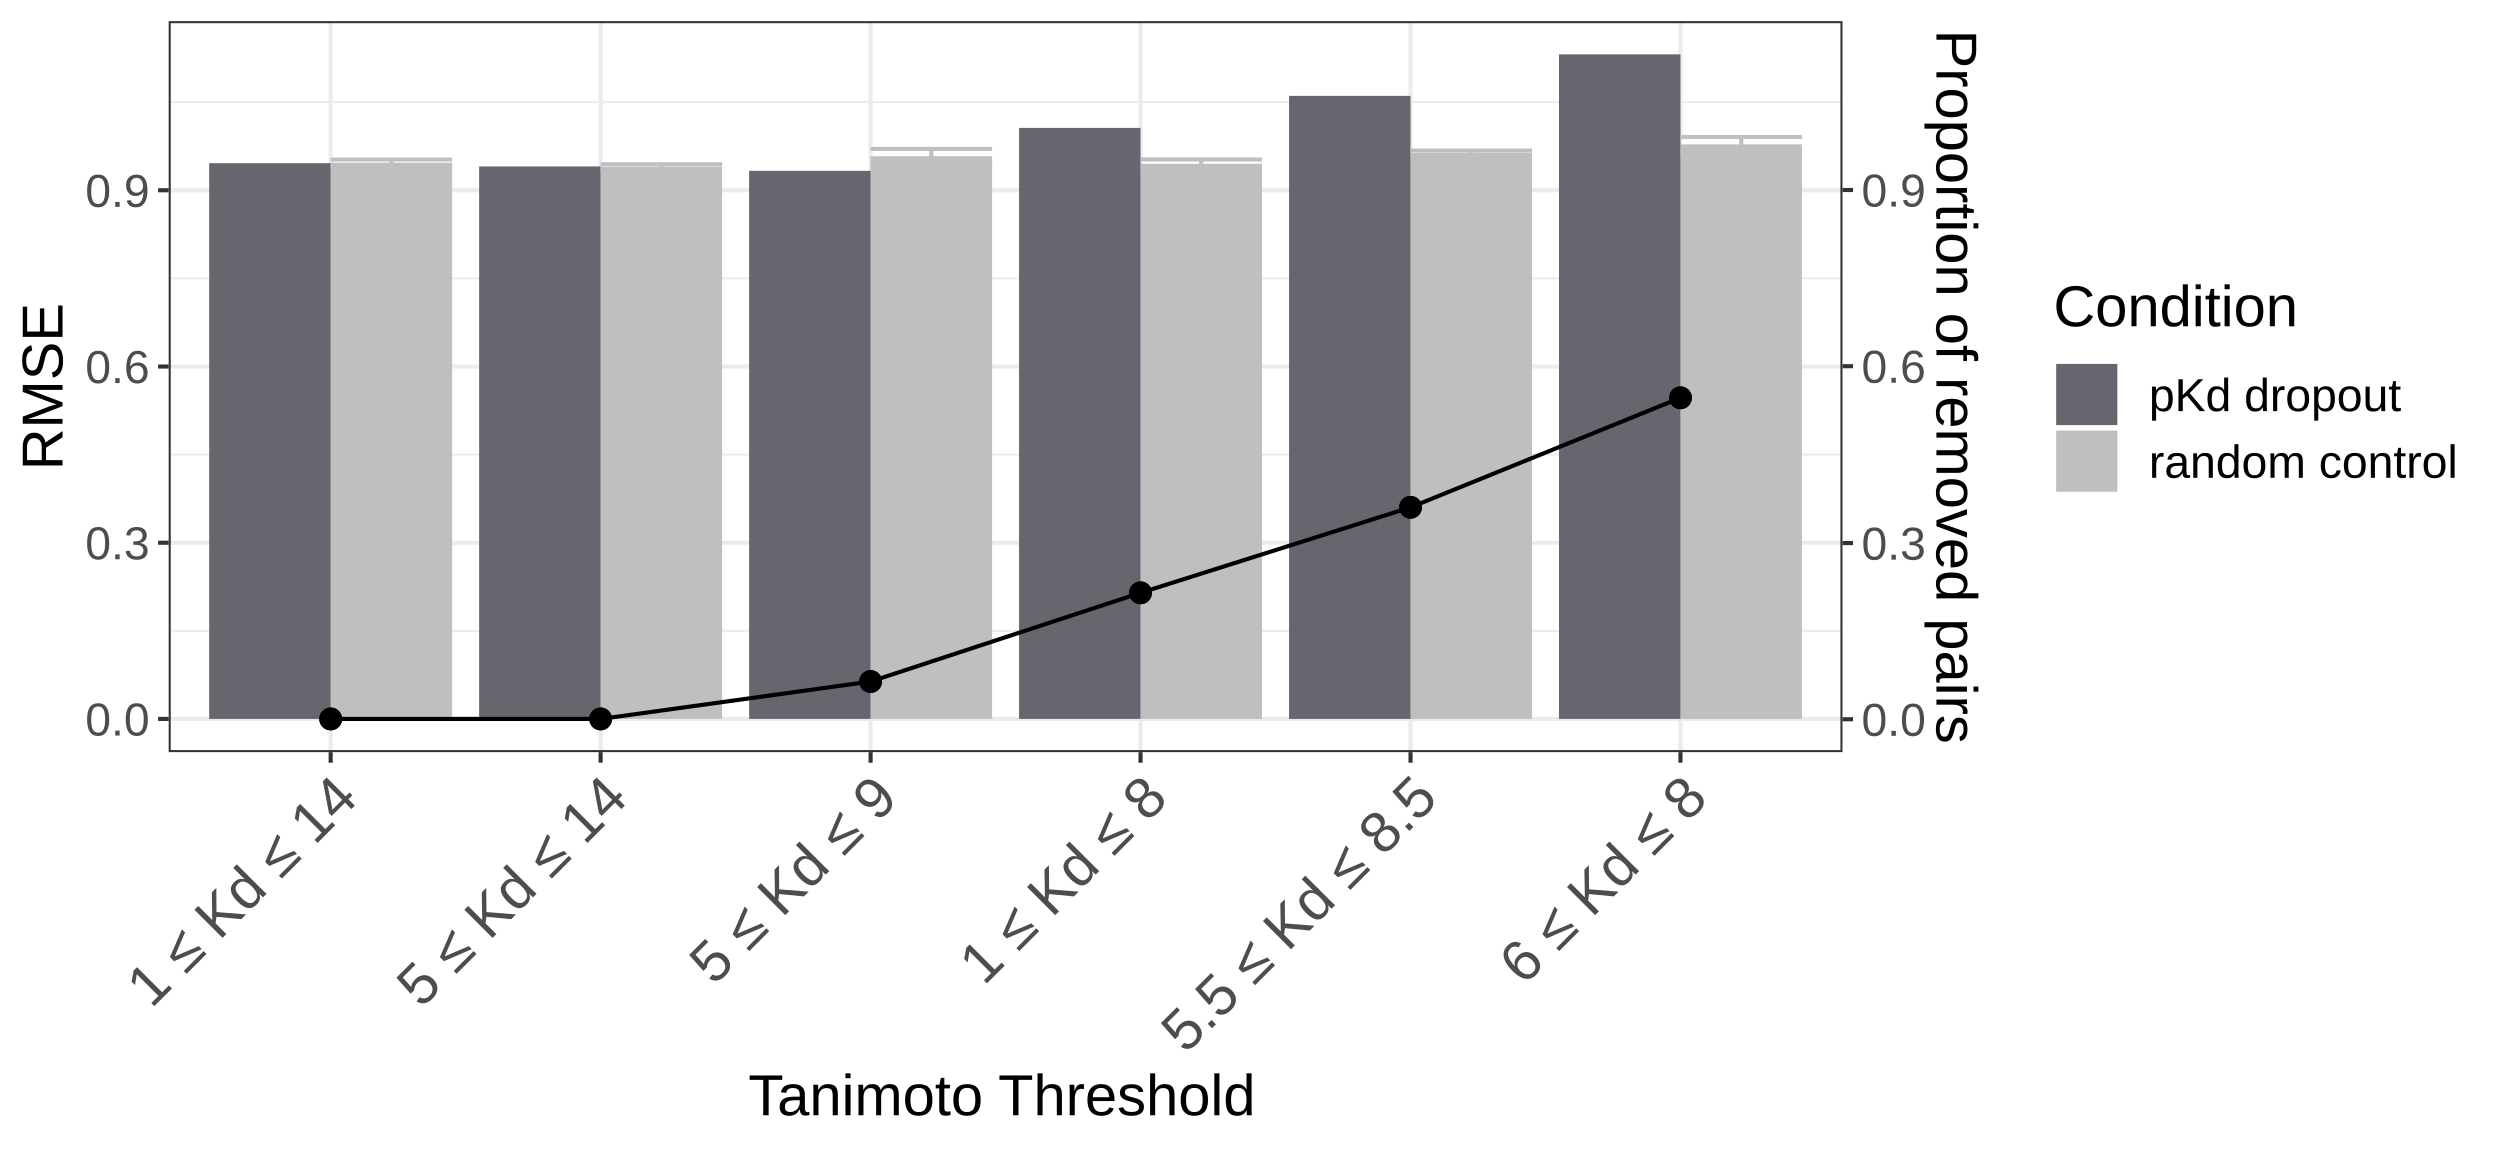
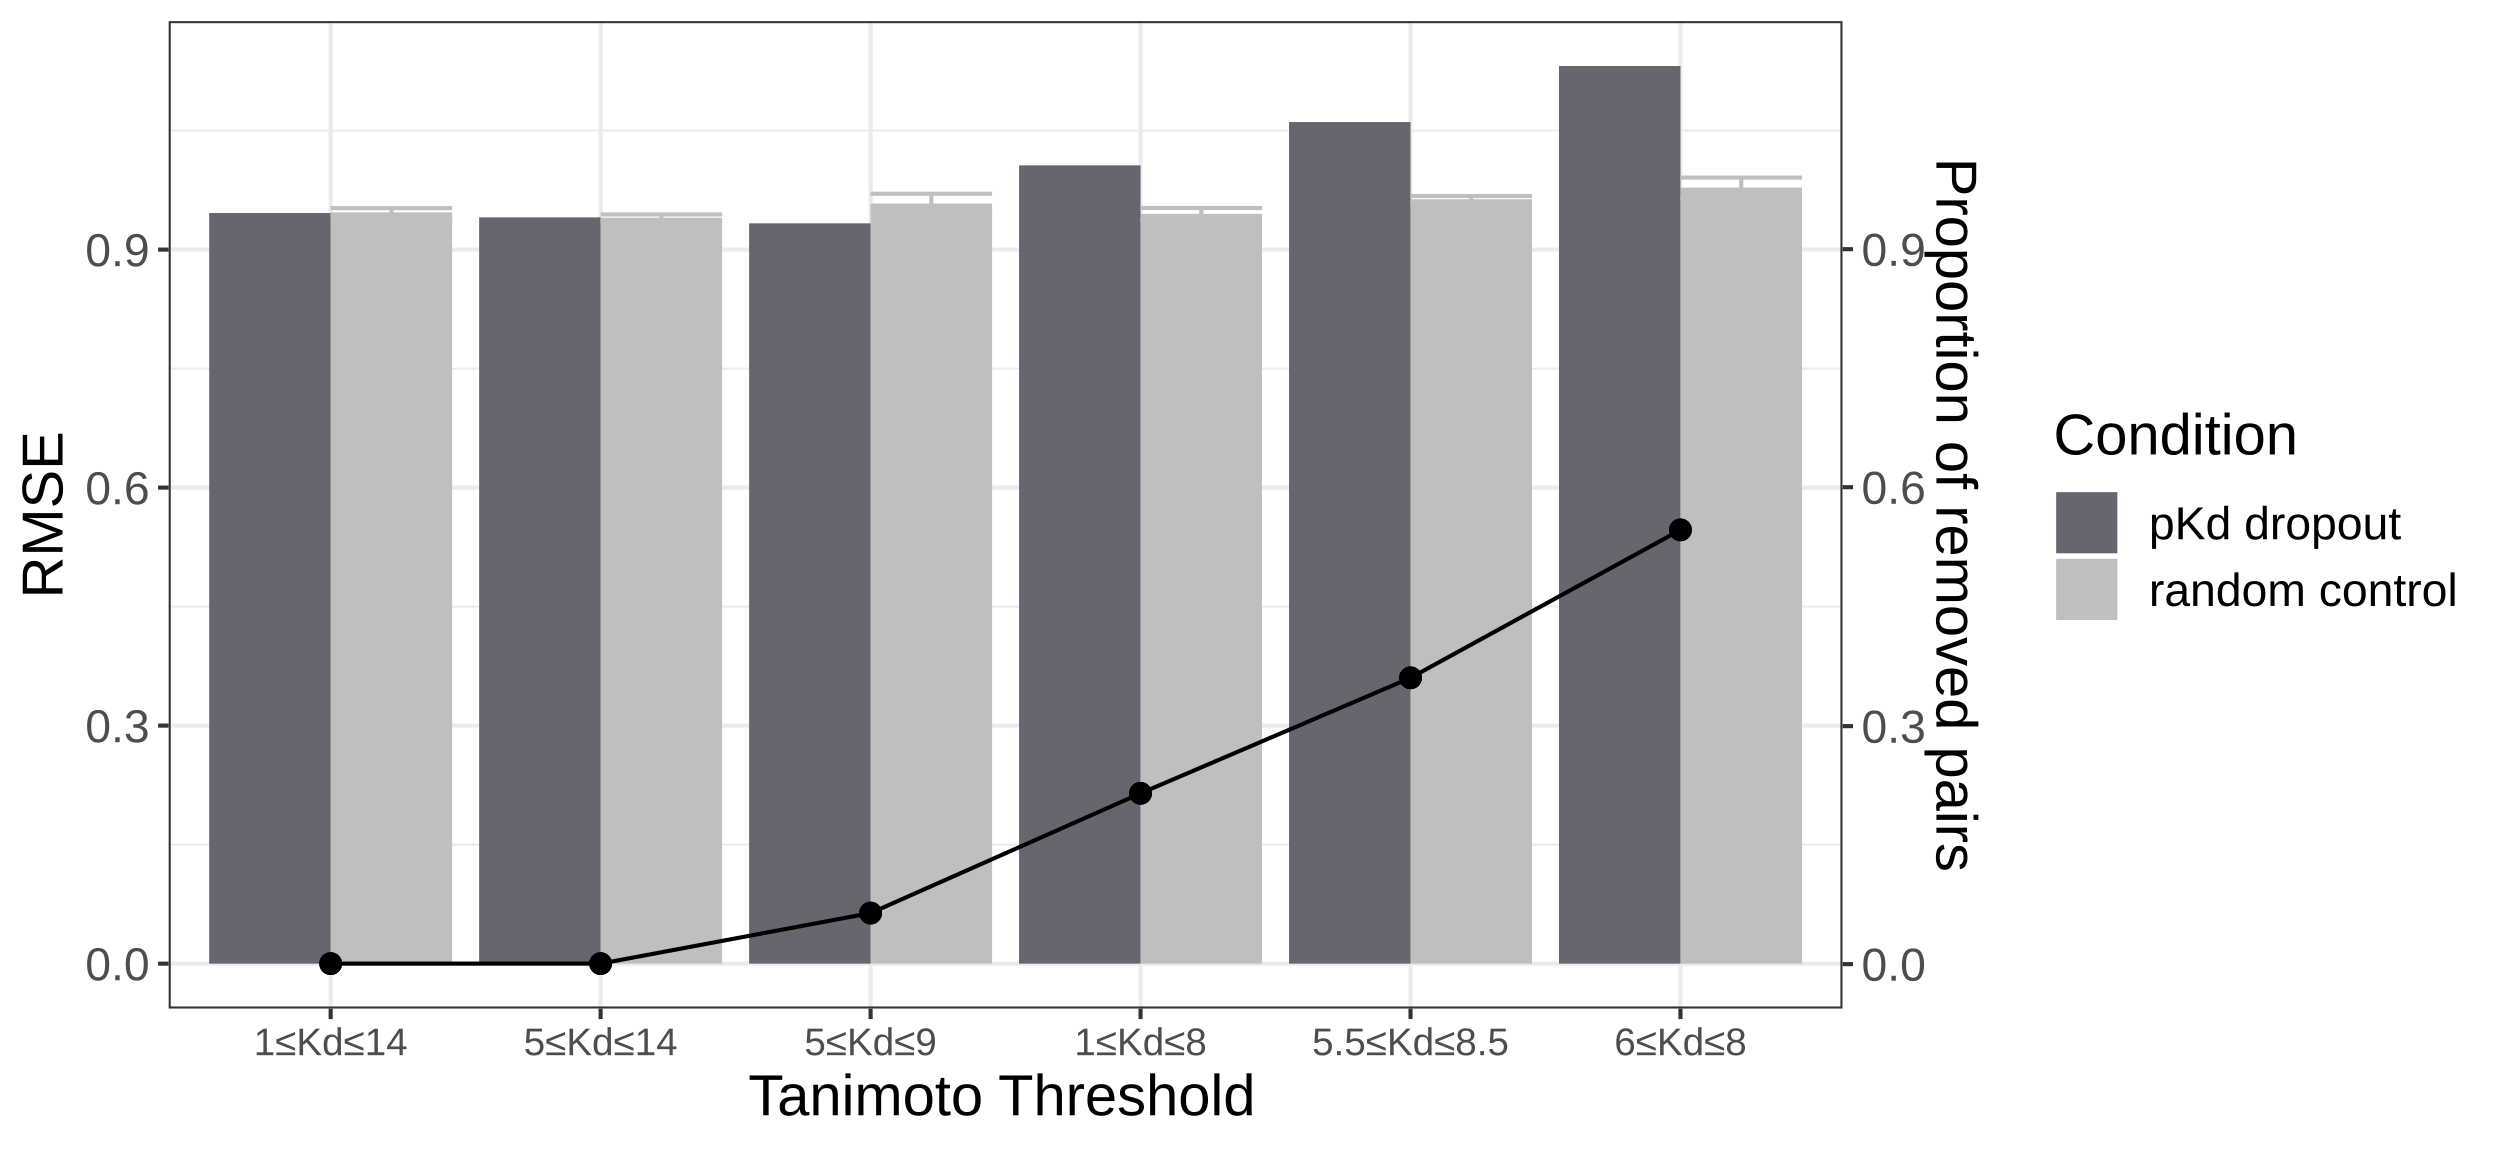
<svg xmlns="http://www.w3.org/2000/svg" viewBox="0 0 648.00 297.72">
  <defs>
    <style type="text/css">
    line, polyline, polygon, path, rect, circle {
      fill: none;
      stroke: #000000;
      stroke-linecap: round;
      stroke-linejoin: round;
      stroke-miterlimit: 10.00;
    }
  </style>
  </defs>
  <rect width="100%" height="100%" style="stroke: none; fill: #FFFFFF;" />
  <rect x="0.00" y="0.00" width="648.00" height="297.72" style="stroke-width: 1.07; stroke: #FFFFFF; fill: #FFFFFF;" />
  <defs>
-     <clipPath id="cpNDMuNzJ8NDc3LjU3fDE5NC45Nnw1LjQ4">
-       <rect x="43.72" y="5.48" width="433.85" height="189.48" />
+     <clipPath id="cpNDMuNzJ8NDc3LjU3fDI2MS40MXw1LjQ4">
+       <rect x="43.72" y="5.48" width="433.85" height="255.93" />
    </clipPath>
  </defs>
-   <rect x="43.72" y="5.48" width="433.85" height="189.48" style="stroke-width: 1.07; stroke: none; fill: #FFFFFF;" clip-path="url(#cpNDMuNzJ8NDc3LjU3fDE5NC45Nnw1LjQ4)" />
-   <polyline points="43.72,163.51 477.57,163.51 " style="stroke-width: 0.53; stroke: #EBEBEB; stroke-linecap: butt;" clip-path="url(#cpNDMuNzJ8NDc3LjU3fDE5NC45Nnw1LjQ4)" />
-   <polyline points="43.72,117.84 477.57,117.84 " style="stroke-width: 0.53; stroke: #EBEBEB; stroke-linecap: butt;" clip-path="url(#cpNDMuNzJ8NDc3LjU3fDE5NC45Nnw1LjQ4)" />
-   <polyline points="43.72,72.16 477.57,72.16 " style="stroke-width: 0.53; stroke: #EBEBEB; stroke-linecap: butt;" clip-path="url(#cpNDMuNzJ8NDc3LjU3fDE5NC45Nnw1LjQ4)" />
-   <polyline points="43.72,26.48 477.57,26.48 " style="stroke-width: 0.53; stroke: #EBEBEB; stroke-linecap: butt;" clip-path="url(#cpNDMuNzJ8NDc3LjU3fDE5NC45Nnw1LjQ4)" />
-   <polyline points="43.72,186.35 477.57,186.35 " style="stroke-width: 1.07; stroke: #EBEBEB; stroke-linecap: butt;" clip-path="url(#cpNDMuNzJ8NDc3LjU3fDE5NC45Nnw1LjQ4)" />
-   <polyline points="43.72,140.67 477.57,140.67 " style="stroke-width: 1.07; stroke: #EBEBEB; stroke-linecap: butt;" clip-path="url(#cpNDMuNzJ8NDc3LjU3fDE5NC45Nnw1LjQ4)" />
-   <polyline points="43.72,95.00 477.57,95.00 " style="stroke-width: 1.07; stroke: #EBEBEB; stroke-linecap: butt;" clip-path="url(#cpNDMuNzJ8NDc3LjU3fDE5NC45Nnw1LjQ4)" />
-   <polyline points="43.72,49.32 477.57,49.32 " style="stroke-width: 1.07; stroke: #EBEBEB; stroke-linecap: butt;" clip-path="url(#cpNDMuNzJ8NDc3LjU3fDE5NC45Nnw1LjQ4)" />
-   <polyline points="85.71,194.96 85.71,5.48 " style="stroke-width: 1.07; stroke: #EBEBEB; stroke-linecap: butt;" clip-path="url(#cpNDMuNzJ8NDc3LjU3fDE5NC45Nnw1LjQ4)" />
-   <polyline points="155.68,194.96 155.68,5.48 " style="stroke-width: 1.07; stroke: #EBEBEB; stroke-linecap: butt;" clip-path="url(#cpNDMuNzJ8NDc3LjU3fDE5NC45Nnw1LjQ4)" />
-   <polyline points="225.66,194.96 225.66,5.48 " style="stroke-width: 1.07; stroke: #EBEBEB; stroke-linecap: butt;" clip-path="url(#cpNDMuNzJ8NDc3LjU3fDE5NC45Nnw1LjQ4)" />
-   <polyline points="295.63,194.96 295.63,5.48 " style="stroke-width: 1.07; stroke: #EBEBEB; stroke-linecap: butt;" clip-path="url(#cpNDMuNzJ8NDc3LjU3fDE5NC45Nnw1LjQ4)" />
-   <polyline points="365.61,194.96 365.61,5.48 " style="stroke-width: 1.07; stroke: #EBEBEB; stroke-linecap: butt;" clip-path="url(#cpNDMuNzJ8NDc3LjU3fDE5NC45Nnw1LjQ4)" />
-   <polyline points="435.58,194.96 435.58,5.48 " style="stroke-width: 1.07; stroke: #EBEBEB; stroke-linecap: butt;" clip-path="url(#cpNDMuNzJ8NDc3LjU3fDE5NC45Nnw1LjQ4)" />
-   <rect x="85.71" y="42.17" width="31.49" height="144.18" style="stroke-width: 1.07; stroke: none; stroke-linecap: square; stroke-linejoin: miter; fill: #BFBFBF;" clip-path="url(#cpNDMuNzJ8NDc3LjU3fDE5NC45Nnw1LjQ4)" />
-   <rect x="54.22" y="42.30" width="31.49" height="144.05" style="stroke-width: 1.07; stroke: none; stroke-linecap: square; stroke-linejoin: miter; fill: #66666E;" clip-path="url(#cpNDMuNzJ8NDc3LjU3fDE5NC45Nnw1LjQ4)" />
-   <rect x="155.68" y="43.21" width="31.49" height="143.14" style="stroke-width: 1.07; stroke: none; stroke-linecap: square; stroke-linejoin: miter; fill: #BFBFBF;" clip-path="url(#cpNDMuNzJ8NDc3LjU3fDE5NC45Nnw1LjQ4)" />
-   <rect x="124.19" y="43.14" width="31.49" height="143.21" style="stroke-width: 1.07; stroke: none; stroke-linecap: square; stroke-linejoin: miter; fill: #66666E;" clip-path="url(#cpNDMuNzJ8NDc3LjU3fDE5NC45Nnw1LjQ4)" />
-   <rect x="225.66" y="40.48" width="31.49" height="145.87" style="stroke-width: 1.07; stroke: none; stroke-linecap: square; stroke-linejoin: miter; fill: #BFBFBF;" clip-path="url(#cpNDMuNzJ8NDc3LjU3fDE5NC45Nnw1LjQ4)" />
-   <rect x="194.17" y="44.28" width="31.49" height="142.07" style="stroke-width: 1.07; stroke: none; stroke-linecap: square; stroke-linejoin: miter; fill: #66666E;" clip-path="url(#cpNDMuNzJ8NDc3LjU3fDE5NC45Nnw1LjQ4)" />
-   <rect x="295.63" y="42.46" width="31.49" height="143.89" style="stroke-width: 1.07; stroke: none; stroke-linecap: square; stroke-linejoin: miter; fill: #BFBFBF;" clip-path="url(#cpNDMuNzJ8NDc3LjU3fDE5NC45Nnw1LjQ4)" />
-   <rect x="264.14" y="33.15" width="31.49" height="153.20" style="stroke-width: 1.07; stroke: none; stroke-linecap: square; stroke-linejoin: miter; fill: #66666E;" clip-path="url(#cpNDMuNzJ8NDc3LjU3fDE5NC45Nnw1LjQ4)" />
-   <rect x="365.61" y="39.65" width="31.49" height="146.70" style="stroke-width: 1.07; stroke: none; stroke-linecap: square; stroke-linejoin: miter; fill: #BFBFBF;" clip-path="url(#cpNDMuNzJ8NDc3LjU3fDE5NC45Nnw1LjQ4)" />
-   <rect x="334.12" y="24.85" width="31.49" height="161.50" style="stroke-width: 1.07; stroke: none; stroke-linecap: square; stroke-linejoin: miter; fill: #66666E;" clip-path="url(#cpNDMuNzJ8NDc3LjU3fDE5NC45Nnw1LjQ4)" />
-   <rect x="435.58" y="37.42" width="31.49" height="148.94" style="stroke-width: 1.07; stroke: none; stroke-linecap: square; stroke-linejoin: miter; fill: #BFBFBF;" clip-path="url(#cpNDMuNzJ8NDc3LjU3fDE5NC45Nnw1LjQ4)" />
-   <rect x="404.09" y="14.09" width="31.49" height="172.26" style="stroke-width: 1.07; stroke: none; stroke-linecap: square; stroke-linejoin: miter; fill: #66666E;" clip-path="url(#cpNDMuNzJ8NDc3LjU3fDE5NC45Nnw1LjQ4)" />
-   <polyline points="85.71,41.36 117.20,41.36 " style="stroke-width: 1.07; stroke: #BFBFBF; stroke-linecap: butt;" clip-path="url(#cpNDMuNzJ8NDc3LjU3fDE5NC45Nnw1LjQ4)" />
-   <polyline points="101.45,41.36 101.45,42.97 " style="stroke-width: 1.07; stroke: #BFBFBF; stroke-linecap: butt;" clip-path="url(#cpNDMuNzJ8NDc3LjU3fDE5NC45Nnw1LjQ4)" />
-   <polyline points="85.71,42.97 117.20,42.97 " style="stroke-width: 1.07; stroke: #BFBFBF; stroke-linecap: butt;" clip-path="url(#cpNDMuNzJ8NDc3LjU3fDE5NC45Nnw1LjQ4)" />
-   <polyline points="155.68,42.58 187.17,42.58 " style="stroke-width: 1.07; stroke: #BFBFBF; stroke-linecap: butt;" clip-path="url(#cpNDMuNzJ8NDc3LjU3fDE5NC45Nnw1LjQ4)" />
-   <polyline points="171.43,42.58 171.43,43.84 " style="stroke-width: 1.07; stroke: #BFBFBF; stroke-linecap: butt;" clip-path="url(#cpNDMuNzJ8NDc3LjU3fDE5NC45Nnw1LjQ4)" />
-   <polyline points="155.68,43.84 187.17,43.84 " style="stroke-width: 1.07; stroke: #BFBFBF; stroke-linecap: butt;" clip-path="url(#cpNDMuNzJ8NDc3LjU3fDE5NC45Nnw1LjQ4)" />
-   <polyline points="225.66,38.60 257.15,38.60 " style="stroke-width: 1.07; stroke: #BFBFBF; stroke-linecap: butt;" clip-path="url(#cpNDMuNzJ8NDc3LjU3fDE5NC45Nnw1LjQ4)" />
-   <polyline points="241.40,38.60 241.40,42.36 " style="stroke-width: 1.07; stroke: #BFBFBF; stroke-linecap: butt;" clip-path="url(#cpNDMuNzJ8NDc3LjU3fDE5NC45Nnw1LjQ4)" />
-   <polyline points="225.66,42.36 257.15,42.36 " style="stroke-width: 1.07; stroke: #BFBFBF; stroke-linecap: butt;" clip-path="url(#cpNDMuNzJ8NDc3LjU3fDE5NC45Nnw1LjQ4)" />
-   <polyline points="295.63,41.34 327.12,41.34 " style="stroke-width: 1.07; stroke: #BFBFBF; stroke-linecap: butt;" clip-path="url(#cpNDMuNzJ8NDc3LjU3fDE5NC45Nnw1LjQ4)" />
-   <polyline points="311.38,41.34 311.38,43.59 " style="stroke-width: 1.07; stroke: #BFBFBF; stroke-linecap: butt;" clip-path="url(#cpNDMuNzJ8NDc3LjU3fDE5NC45Nnw1LjQ4)" />
-   <polyline points="295.63,43.59 327.12,43.59 " style="stroke-width: 1.07; stroke: #BFBFBF; stroke-linecap: butt;" clip-path="url(#cpNDMuNzJ8NDc3LjU3fDE5NC45Nnw1LjQ4)" />
-   <polyline points="365.61,39.04 397.10,39.04 " style="stroke-width: 1.07; stroke: #BFBFBF; stroke-linecap: butt;" clip-path="url(#cpNDMuNzJ8NDc3LjU3fDE5NC45Nnw1LjQ4)" />
-   <polyline points="381.35,39.04 381.35,40.25 " style="stroke-width: 1.07; stroke: #BFBFBF; stroke-linecap: butt;" clip-path="url(#cpNDMuNzJ8NDc3LjU3fDE5NC45Nnw1LjQ4)" />
-   <polyline points="365.61,40.25 397.10,40.25 " style="stroke-width: 1.07; stroke: #BFBFBF; stroke-linecap: butt;" clip-path="url(#cpNDMuNzJ8NDc3LjU3fDE5NC45Nnw1LjQ4)" />
-   <polyline points="435.58,35.51 467.07,35.51 " style="stroke-width: 1.07; stroke: #BFBFBF; stroke-linecap: butt;" clip-path="url(#cpNDMuNzJ8NDc3LjU3fDE5NC45Nnw1LjQ4)" />
-   <polyline points="451.33,35.51 451.33,39.33 " style="stroke-width: 1.07; stroke: #BFBFBF; stroke-linecap: butt;" clip-path="url(#cpNDMuNzJ8NDc3LjU3fDE5NC45Nnw1LjQ4)" />
-   <polyline points="435.58,39.33 467.07,39.33 " style="stroke-width: 1.07; stroke: #BFBFBF; stroke-linecap: butt;" clip-path="url(#cpNDMuNzJ8NDc3LjU3fDE5NC45Nnw1LjQ4)" />
-   <polyline points="85.71,186.35 85.71,186.35 155.68,186.35 155.68,186.35 225.66,176.65 225.66,176.65 295.63,153.66 295.63,153.66 365.61,131.50 365.61,131.50 435.58,103.11 435.58,103.11 " style="stroke-width: 1.07; stroke-linecap: butt;" clip-path="url(#cpNDMuNzJ8NDc3LjU3fDE5NC45Nnw1LjQ4)" />
-   <circle cx="85.71" cy="186.35" r="1.95pt" style="stroke-width: 0.71; fill: #000000;" clip-path="url(#cpNDMuNzJ8NDc3LjU3fDE5NC45Nnw1LjQ4)" />
-   <circle cx="85.71" cy="186.35" r="1.95pt" style="stroke-width: 0.71; fill: #000000;" clip-path="url(#cpNDMuNzJ8NDc3LjU3fDE5NC45Nnw1LjQ4)" />
-   <circle cx="295.63" cy="153.66" r="1.95pt" style="stroke-width: 0.71; fill: #000000;" clip-path="url(#cpNDMuNzJ8NDc3LjU3fDE5NC45Nnw1LjQ4)" />
-   <circle cx="295.63" cy="153.66" r="1.95pt" style="stroke-width: 0.71; fill: #000000;" clip-path="url(#cpNDMuNzJ8NDc3LjU3fDE5NC45Nnw1LjQ4)" />
-   <circle cx="155.68" cy="186.35" r="1.95pt" style="stroke-width: 0.71; fill: #000000;" clip-path="url(#cpNDMuNzJ8NDc3LjU3fDE5NC45Nnw1LjQ4)" />
-   <circle cx="155.68" cy="186.35" r="1.95pt" style="stroke-width: 0.71; fill: #000000;" clip-path="url(#cpNDMuNzJ8NDc3LjU3fDE5NC45Nnw1LjQ4)" />
-   <circle cx="225.66" cy="176.65" r="1.95pt" style="stroke-width: 0.71; fill: #000000;" clip-path="url(#cpNDMuNzJ8NDc3LjU3fDE5NC45Nnw1LjQ4)" />
-   <circle cx="225.66" cy="176.65" r="1.95pt" style="stroke-width: 0.71; fill: #000000;" clip-path="url(#cpNDMuNzJ8NDc3LjU3fDE5NC45Nnw1LjQ4)" />
-   <circle cx="365.61" cy="131.50" r="1.95pt" style="stroke-width: 0.71; fill: #000000;" clip-path="url(#cpNDMuNzJ8NDc3LjU3fDE5NC45Nnw1LjQ4)" />
-   <circle cx="365.61" cy="131.50" r="1.95pt" style="stroke-width: 0.71; fill: #000000;" clip-path="url(#cpNDMuNzJ8NDc3LjU3fDE5NC45Nnw1LjQ4)" />
-   <circle cx="435.58" cy="103.11" r="1.95pt" style="stroke-width: 0.71; fill: #000000;" clip-path="url(#cpNDMuNzJ8NDc3LjU3fDE5NC45Nnw1LjQ4)" />
-   <circle cx="435.58" cy="103.11" r="1.95pt" style="stroke-width: 0.71; fill: #000000;" clip-path="url(#cpNDMuNzJ8NDc3LjU3fDE5NC45Nnw1LjQ4)" />
-   <rect x="43.72" y="5.48" width="433.85" height="189.48" style="stroke-width: 1.07; stroke: #333333;" clip-path="url(#cpNDMuNzJ8NDc3LjU3fDE5NC45Nnw1LjQ4)" />
+   <rect x="43.72" y="5.48" width="433.85" height="255.93" style="stroke-width: 1.07; stroke: none; fill: #FFFFFF;" clip-path="url(#cpNDMuNzJ8NDc3LjU3fDI2MS40MXw1LjQ4)" />
+   <polyline points="43.72,218.93 477.57,218.93 " style="stroke-width: 0.53; stroke: #EBEBEB; stroke-linecap: butt;" clip-path="url(#cpNDMuNzJ8NDc3LjU3fDI2MS40MXw1LjQ4)" />
+   <polyline points="43.72,157.24 477.57,157.24 " style="stroke-width: 0.53; stroke: #EBEBEB; stroke-linecap: butt;" clip-path="url(#cpNDMuNzJ8NDc3LjU3fDI2MS40MXw1LjQ4)" />
+   <polyline points="43.72,95.54 477.57,95.54 " style="stroke-width: 0.53; stroke: #EBEBEB; stroke-linecap: butt;" clip-path="url(#cpNDMuNzJ8NDc3LjU3fDI2MS40MXw1LjQ4)" />
+   <polyline points="43.72,33.85 477.57,33.85 " style="stroke-width: 0.53; stroke: #EBEBEB; stroke-linecap: butt;" clip-path="url(#cpNDMuNzJ8NDc3LjU3fDI2MS40MXw1LjQ4)" />
+   <polyline points="43.72,249.78 477.57,249.78 " style="stroke-width: 1.07; stroke: #EBEBEB; stroke-linecap: butt;" clip-path="url(#cpNDMuNzJ8NDc3LjU3fDI2MS40MXw1LjQ4)" />
+   <polyline points="43.72,188.08 477.57,188.08 " style="stroke-width: 1.07; stroke: #EBEBEB; stroke-linecap: butt;" clip-path="url(#cpNDMuNzJ8NDc3LjU3fDI2MS40MXw1LjQ4)" />
+   <polyline points="43.72,126.39 477.57,126.39 " style="stroke-width: 1.07; stroke: #EBEBEB; stroke-linecap: butt;" clip-path="url(#cpNDMuNzJ8NDc3LjU3fDI2MS40MXw1LjQ4)" />
+   <polyline points="43.72,64.69 477.57,64.69 " style="stroke-width: 1.07; stroke: #EBEBEB; stroke-linecap: butt;" clip-path="url(#cpNDMuNzJ8NDc3LjU3fDI2MS40MXw1LjQ4)" />
+   <polyline points="85.71,261.41 85.71,5.48 " style="stroke-width: 1.07; stroke: #EBEBEB; stroke-linecap: butt;" clip-path="url(#cpNDMuNzJ8NDc3LjU3fDI2MS40MXw1LjQ4)" />
+   <polyline points="155.68,261.41 155.68,5.48 " style="stroke-width: 1.07; stroke: #EBEBEB; stroke-linecap: butt;" clip-path="url(#cpNDMuNzJ8NDc3LjU3fDI2MS40MXw1LjQ4)" />
+   <polyline points="225.66,261.41 225.66,5.48 " style="stroke-width: 1.07; stroke: #EBEBEB; stroke-linecap: butt;" clip-path="url(#cpNDMuNzJ8NDc3LjU3fDI2MS40MXw1LjQ4)" />
+   <polyline points="295.63,261.41 295.63,5.48 " style="stroke-width: 1.07; stroke: #EBEBEB; stroke-linecap: butt;" clip-path="url(#cpNDMuNzJ8NDc3LjU3fDI2MS40MXw1LjQ4)" />
+   <polyline points="365.61,261.41 365.61,5.48 " style="stroke-width: 1.07; stroke: #EBEBEB; stroke-linecap: butt;" clip-path="url(#cpNDMuNzJ8NDc3LjU3fDI2MS40MXw1LjQ4)" />
+   <polyline points="435.58,261.41 435.58,5.48 " style="stroke-width: 1.07; stroke: #EBEBEB; stroke-linecap: butt;" clip-path="url(#cpNDMuNzJ8NDc3LjU3fDI2MS40MXw1LjQ4)" />
+   <rect x="85.71" y="55.04" width="31.49" height="194.74" style="stroke-width: 1.07; stroke: none; stroke-linecap: square; stroke-linejoin: miter; fill: #BFBFBF;" clip-path="url(#cpNDMuNzJ8NDc3LjU3fDI2MS40MXw1LjQ4)" />
+   <rect x="54.22" y="55.22" width="31.49" height="194.56" style="stroke-width: 1.07; stroke: none; stroke-linecap: square; stroke-linejoin: miter; fill: #66666E;" clip-path="url(#cpNDMuNzJ8NDc3LjU3fDI2MS40MXw1LjQ4)" />
+   <rect x="155.68" y="56.44" width="31.49" height="193.34" style="stroke-width: 1.07; stroke: none; stroke-linecap: square; stroke-linejoin: miter; fill: #BFBFBF;" clip-path="url(#cpNDMuNzJ8NDc3LjU3fDI2MS40MXw1LjQ4)" />
+   <rect x="124.19" y="56.34" width="31.49" height="193.44" style="stroke-width: 1.07; stroke: none; stroke-linecap: square; stroke-linejoin: miter; fill: #66666E;" clip-path="url(#cpNDMuNzJ8NDc3LjU3fDI2MS40MXw1LjQ4)" />
+   <rect x="225.66" y="52.75" width="31.49" height="197.03" style="stroke-width: 1.07; stroke: none; stroke-linecap: square; stroke-linejoin: miter; fill: #BFBFBF;" clip-path="url(#cpNDMuNzJ8NDc3LjU3fDI2MS40MXw1LjQ4)" />
+   <rect x="194.17" y="57.89" width="31.49" height="191.89" style="stroke-width: 1.07; stroke: none; stroke-linecap: square; stroke-linejoin: miter; fill: #66666E;" clip-path="url(#cpNDMuNzJ8NDc3LjU3fDI2MS40MXw1LjQ4)" />
+   <rect x="295.63" y="55.43" width="31.49" height="194.35" style="stroke-width: 1.07; stroke: none; stroke-linecap: square; stroke-linejoin: miter; fill: #BFBFBF;" clip-path="url(#cpNDMuNzJ8NDc3LjU3fDI2MS40MXw1LjQ4)" />
+   <rect x="264.14" y="42.86" width="31.49" height="206.92" style="stroke-width: 1.07; stroke: none; stroke-linecap: square; stroke-linejoin: miter; fill: #66666E;" clip-path="url(#cpNDMuNzJ8NDc3LjU3fDI2MS40MXw1LjQ4)" />
+   <rect x="365.61" y="51.63" width="31.49" height="198.15" style="stroke-width: 1.07; stroke: none; stroke-linecap: square; stroke-linejoin: miter; fill: #BFBFBF;" clip-path="url(#cpNDMuNzJ8NDc3LjU3fDI2MS40MXw1LjQ4)" />
+   <rect x="334.12" y="31.64" width="31.49" height="218.14" style="stroke-width: 1.07; stroke: none; stroke-linecap: square; stroke-linejoin: miter; fill: #66666E;" clip-path="url(#cpNDMuNzJ8NDc3LjU3fDI2MS40MXw1LjQ4)" />
+   <rect x="435.58" y="48.62" width="31.49" height="201.16" style="stroke-width: 1.07; stroke: none; stroke-linecap: square; stroke-linejoin: miter; fill: #BFBFBF;" clip-path="url(#cpNDMuNzJ8NDc3LjU3fDI2MS40MXw1LjQ4)" />
+   <rect x="404.09" y="17.11" width="31.49" height="232.67" style="stroke-width: 1.07; stroke: none; stroke-linecap: square; stroke-linejoin: miter; fill: #66666E;" clip-path="url(#cpNDMuNzJ8NDc3LjU3fDI2MS40MXw1LjQ4)" />
+   <polyline points="85.71,53.95 117.20,53.95 " style="stroke-width: 1.07; stroke: #BFBFBF; stroke-linecap: butt;" clip-path="url(#cpNDMuNzJ8NDc3LjU3fDI2MS40MXw1LjQ4)" />
+   <polyline points="101.45,53.95 101.45,56.12 " style="stroke-width: 1.07; stroke: #BFBFBF; stroke-linecap: butt;" clip-path="url(#cpNDMuNzJ8NDc3LjU3fDI2MS40MXw1LjQ4)" />
+   <polyline points="85.71,56.12 117.20,56.12 " style="stroke-width: 1.07; stroke: #BFBFBF; stroke-linecap: butt;" clip-path="url(#cpNDMuNzJ8NDc3LjU3fDI2MS40MXw1LjQ4)" />
+   <polyline points="155.68,55.59 187.17,55.59 " style="stroke-width: 1.07; stroke: #BFBFBF; stroke-linecap: butt;" clip-path="url(#cpNDMuNzJ8NDc3LjU3fDI2MS40MXw1LjQ4)" />
+   <polyline points="171.43,55.59 171.43,57.30 " style="stroke-width: 1.07; stroke: #BFBFBF; stroke-linecap: butt;" clip-path="url(#cpNDMuNzJ8NDc3LjU3fDI2MS40MXw1LjQ4)" />
+   <polyline points="155.68,57.30 187.17,57.30 " style="stroke-width: 1.07; stroke: #BFBFBF; stroke-linecap: butt;" clip-path="url(#cpNDMuNzJ8NDc3LjU3fDI2MS40MXw1LjQ4)" />
+   <polyline points="225.66,50.21 257.15,50.21 " style="stroke-width: 1.07; stroke: #BFBFBF; stroke-linecap: butt;" clip-path="url(#cpNDMuNzJ8NDc3LjU3fDI2MS40MXw1LjQ4)" />
+   <polyline points="241.40,50.21 241.40,55.29 " style="stroke-width: 1.07; stroke: #BFBFBF; stroke-linecap: butt;" clip-path="url(#cpNDMuNzJ8NDc3LjU3fDI2MS40MXw1LjQ4)" />
+   <polyline points="225.66,55.29 257.15,55.29 " style="stroke-width: 1.07; stroke: #BFBFBF; stroke-linecap: butt;" clip-path="url(#cpNDMuNzJ8NDc3LjU3fDI2MS40MXw1LjQ4)" />
+   <polyline points="295.63,53.91 327.12,53.91 " style="stroke-width: 1.07; stroke: #BFBFBF; stroke-linecap: butt;" clip-path="url(#cpNDMuNzJ8NDc3LjU3fDI2MS40MXw1LjQ4)" />
+   <polyline points="311.38,53.91 311.38,56.96 " style="stroke-width: 1.07; stroke: #BFBFBF; stroke-linecap: butt;" clip-path="url(#cpNDMuNzJ8NDc3LjU3fDI2MS40MXw1LjQ4)" />
+   <polyline points="295.63,56.96 327.12,56.96 " style="stroke-width: 1.07; stroke: #BFBFBF; stroke-linecap: butt;" clip-path="url(#cpNDMuNzJ8NDc3LjU3fDI2MS40MXw1LjQ4)" />
+   <polyline points="365.61,50.81 397.10,50.81 " style="stroke-width: 1.07; stroke: #BFBFBF; stroke-linecap: butt;" clip-path="url(#cpNDMuNzJ8NDc3LjU3fDI2MS40MXw1LjQ4)" />
+   <polyline points="381.35,50.81 381.35,52.45 " style="stroke-width: 1.07; stroke: #BFBFBF; stroke-linecap: butt;" clip-path="url(#cpNDMuNzJ8NDc3LjU3fDI2MS40MXw1LjQ4)" />
+   <polyline points="365.61,52.45 397.10,52.45 " style="stroke-width: 1.07; stroke: #BFBFBF; stroke-linecap: butt;" clip-path="url(#cpNDMuNzJ8NDc3LjU3fDI2MS40MXw1LjQ4)" />
+   <polyline points="435.58,46.03 467.07,46.03 " style="stroke-width: 1.07; stroke: #BFBFBF; stroke-linecap: butt;" clip-path="url(#cpNDMuNzJ8NDc3LjU3fDI2MS40MXw1LjQ4)" />
+   <polyline points="451.33,46.03 451.33,51.20 " style="stroke-width: 1.07; stroke: #BFBFBF; stroke-linecap: butt;" clip-path="url(#cpNDMuNzJ8NDc3LjU3fDI2MS40MXw1LjQ4)" />
+   <polyline points="435.58,51.20 467.07,51.20 " style="stroke-width: 1.07; stroke: #BFBFBF; stroke-linecap: butt;" clip-path="url(#cpNDMuNzJ8NDc3LjU3fDI2MS40MXw1LjQ4)" />
+   <polyline points="85.71,249.77 85.71,249.77 155.68,249.77 155.68,249.77 225.66,236.67 225.66,236.67 295.63,205.63 295.63,205.63 365.61,175.69 365.61,175.69 435.58,137.35 435.58,137.35 " style="stroke-width: 1.07; stroke-linecap: butt;" clip-path="url(#cpNDMuNzJ8NDc3LjU3fDI2MS40MXw1LjQ4)" />
+   <circle cx="85.71" cy="249.77" r="1.95pt" style="stroke-width: 0.71; fill: #000000;" clip-path="url(#cpNDMuNzJ8NDc3LjU3fDI2MS40MXw1LjQ4)" />
+   <circle cx="85.71" cy="249.77" r="1.95pt" style="stroke-width: 0.71; fill: #000000;" clip-path="url(#cpNDMuNzJ8NDc3LjU3fDI2MS40MXw1LjQ4)" />
+   <circle cx="295.63" cy="205.63" r="1.95pt" style="stroke-width: 0.71; fill: #000000;" clip-path="url(#cpNDMuNzJ8NDc3LjU3fDI2MS40MXw1LjQ4)" />
+   <circle cx="295.63" cy="205.63" r="1.95pt" style="stroke-width: 0.71; fill: #000000;" clip-path="url(#cpNDMuNzJ8NDc3LjU3fDI2MS40MXw1LjQ4)" />
+   <circle cx="365.61" cy="175.69" r="1.95pt" style="stroke-width: 0.71; fill: #000000;" clip-path="url(#cpNDMuNzJ8NDc3LjU3fDI2MS40MXw1LjQ4)" />
+   <circle cx="365.61" cy="175.69" r="1.95pt" style="stroke-width: 0.71; fill: #000000;" clip-path="url(#cpNDMuNzJ8NDc3LjU3fDI2MS40MXw1LjQ4)" />
+   <circle cx="155.68" cy="249.77" r="1.95pt" style="stroke-width: 0.71; fill: #000000;" clip-path="url(#cpNDMuNzJ8NDc3LjU3fDI2MS40MXw1LjQ4)" />
+   <circle cx="155.68" cy="249.77" r="1.95pt" style="stroke-width: 0.71; fill: #000000;" clip-path="url(#cpNDMuNzJ8NDc3LjU3fDI2MS40MXw1LjQ4)" />
+   <circle cx="225.66" cy="236.67" r="1.95pt" style="stroke-width: 0.71; fill: #000000;" clip-path="url(#cpNDMuNzJ8NDc3LjU3fDI2MS40MXw1LjQ4)" />
+   <circle cx="225.66" cy="236.67" r="1.95pt" style="stroke-width: 0.71; fill: #000000;" clip-path="url(#cpNDMuNzJ8NDc3LjU3fDI2MS40MXw1LjQ4)" />
+   <circle cx="435.58" cy="137.35" r="1.95pt" style="stroke-width: 0.71; fill: #000000;" clip-path="url(#cpNDMuNzJ8NDc3LjU3fDI2MS40MXw1LjQ4)" />
+   <circle cx="435.58" cy="137.35" r="1.95pt" style="stroke-width: 0.71; fill: #000000;" clip-path="url(#cpNDMuNzJ8NDc3LjU3fDI2MS40MXw1LjQ4)" />
+   <rect x="43.72" y="5.48" width="433.85" height="255.93" style="stroke-width: 1.07; stroke: #333333;" clip-path="url(#cpNDMuNzJ8NDc3LjU3fDI2MS40MXw1LjQ4)" />
  <defs>
    <clipPath id="cpMC4wMHw2NDguMDB8Mjk3LjcyfDAuMDA=">
      <rect x="0.00" y="0.00" width="648.00" height="297.72" />
    </clipPath>
  </defs>
  <g clip-path="url(#cpMC4wMHw2NDguMDB8Mjk3LjcyfDAuMDA=)">
-     <text x="22.11" y="190.65" style="font-size: 12.00px; fill: #4D4D4D; font-family: Arial;" textLength="16.68px" lengthAdjust="spacingAndGlyphs">0.0</text>
+     <text x="22.11" y="254.08" style="font-size: 12.00px; fill: #4D4D4D; font-family: Arial;" textLength="16.68px" lengthAdjust="spacingAndGlyphs">0.0</text>
  </g>
  <g clip-path="url(#cpMC4wMHw2NDguMDB8Mjk3LjcyfDAuMDA=)">
-     <text x="22.11" y="144.97" style="font-size: 12.00px; fill: #4D4D4D; font-family: Arial;" textLength="16.68px" lengthAdjust="spacingAndGlyphs">0.3</text>
+     <text x="22.11" y="192.38" style="font-size: 12.00px; fill: #4D4D4D; font-family: Arial;" textLength="16.68px" lengthAdjust="spacingAndGlyphs">0.3</text>
  </g>
  <g clip-path="url(#cpMC4wMHw2NDguMDB8Mjk3LjcyfDAuMDA=)">
-     <text x="22.11" y="99.29" style="font-size: 12.00px; fill: #4D4D4D; font-family: Arial;" textLength="16.68px" lengthAdjust="spacingAndGlyphs">0.6</text>
+     <text x="22.11" y="130.69" style="font-size: 12.00px; fill: #4D4D4D; font-family: Arial;" textLength="16.68px" lengthAdjust="spacingAndGlyphs">0.6</text>
  </g>
  <g clip-path="url(#cpMC4wMHw2NDguMDB8Mjk3LjcyfDAuMDA=)">
-     <text x="22.11" y="53.62" style="font-size: 12.00px; fill: #4D4D4D; font-family: Arial;" textLength="16.68px" lengthAdjust="spacingAndGlyphs">0.9</text>
+     <text x="22.11" y="68.99" style="font-size: 12.00px; fill: #4D4D4D; font-family: Arial;" textLength="16.68px" lengthAdjust="spacingAndGlyphs">0.9</text>
  </g>
-   <polyline points="40.98,186.35 43.72,186.35 " style="stroke-width: 1.07; stroke: #333333; stroke-linecap: butt;" clip-path="url(#cpMC4wMHw2NDguMDB8Mjk3LjcyfDAuMDA=)" />
-   <polyline points="40.98,140.67 43.72,140.67 " style="stroke-width: 1.07; stroke: #333333; stroke-linecap: butt;" clip-path="url(#cpMC4wMHw2NDguMDB8Mjk3LjcyfDAuMDA=)" />
-   <polyline points="40.98,95.00 43.72,95.00 " style="stroke-width: 1.07; stroke: #333333; stroke-linecap: butt;" clip-path="url(#cpMC4wMHw2NDguMDB8Mjk3LjcyfDAuMDA=)" />
-   <polyline points="40.98,49.32 43.72,49.32 " style="stroke-width: 1.07; stroke: #333333; stroke-linecap: butt;" clip-path="url(#cpMC4wMHw2NDguMDB8Mjk3LjcyfDAuMDA=)" />
-   <polyline points="477.57,186.44 480.31,186.44 " style="stroke-width: 1.07; stroke: #333333; stroke-linecap: butt;" clip-path="url(#cpMC4wMHw2NDguMDB8Mjk3LjcyfDAuMDA=)" />
-   <polyline points="477.57,140.77 480.31,140.77 " style="stroke-width: 1.07; stroke: #333333; stroke-linecap: butt;" clip-path="url(#cpMC4wMHw2NDguMDB8Mjk3LjcyfDAuMDA=)" />
-   <polyline points="477.57,94.92 480.31,94.92 " style="stroke-width: 1.07; stroke: #333333; stroke-linecap: butt;" clip-path="url(#cpMC4wMHw2NDguMDB8Mjk3LjcyfDAuMDA=)" />
-   <polyline points="477.57,49.25 480.31,49.25 " style="stroke-width: 1.07; stroke: #333333; stroke-linecap: butt;" clip-path="url(#cpMC4wMHw2NDguMDB8Mjk3LjcyfDAuMDA=)" />
+   <polyline points="40.98,249.78 43.72,249.78 " style="stroke-width: 1.07; stroke: #333333; stroke-linecap: butt;" clip-path="url(#cpMC4wMHw2NDguMDB8Mjk3LjcyfDAuMDA=)" />
+   <polyline points="40.98,188.08 43.72,188.08 " style="stroke-width: 1.07; stroke: #333333; stroke-linecap: butt;" clip-path="url(#cpMC4wMHw2NDguMDB8Mjk3LjcyfDAuMDA=)" />
+   <polyline points="40.98,126.39 43.72,126.39 " style="stroke-width: 1.07; stroke: #333333; stroke-linecap: butt;" clip-path="url(#cpMC4wMHw2NDguMDB8Mjk3LjcyfDAuMDA=)" />
+   <polyline points="40.98,64.69 43.72,64.69 " style="stroke-width: 1.07; stroke: #333333; stroke-linecap: butt;" clip-path="url(#cpMC4wMHw2NDguMDB8Mjk3LjcyfDAuMDA=)" />
+   <polyline points="477.57,249.90 480.31,249.90 " style="stroke-width: 1.07; stroke: #333333; stroke-linecap: butt;" clip-path="url(#cpMC4wMHw2NDguMDB8Mjk3LjcyfDAuMDA=)" />
+   <polyline points="477.57,188.22 480.31,188.22 " style="stroke-width: 1.07; stroke: #333333; stroke-linecap: butt;" clip-path="url(#cpMC4wMHw2NDguMDB8Mjk3LjcyfDAuMDA=)" />
+   <polyline points="477.57,126.28 480.31,126.28 " style="stroke-width: 1.07; stroke: #333333; stroke-linecap: butt;" clip-path="url(#cpMC4wMHw2NDguMDB8Mjk3LjcyfDAuMDA=)" />
+   <polyline points="477.57,64.60 480.31,64.60 " style="stroke-width: 1.07; stroke: #333333; stroke-linecap: butt;" clip-path="url(#cpMC4wMHw2NDguMDB8Mjk3LjcyfDAuMDA=)" />
  <g clip-path="url(#cpMC4wMHw2NDguMDB8Mjk3LjcyfDAuMDA=)">
-     <text x="482.50" y="190.73" style="font-size: 12.00px; fill: #4D4D4D; font-family: Arial;" textLength="16.68px" lengthAdjust="spacingAndGlyphs">0.0</text>
+     <text x="482.50" y="254.19" style="font-size: 12.00px; fill: #4D4D4D; font-family: Arial;" textLength="16.68px" lengthAdjust="spacingAndGlyphs">0.0</text>
  </g>
  <g clip-path="url(#cpMC4wMHw2NDguMDB8Mjk3LjcyfDAuMDA=)">
-     <text x="482.50" y="145.07" style="font-size: 12.00px; fill: #4D4D4D; font-family: Arial;" textLength="16.68px" lengthAdjust="spacingAndGlyphs">0.3</text>
+     <text x="482.50" y="192.51" style="font-size: 12.00px; fill: #4D4D4D; font-family: Arial;" textLength="16.68px" lengthAdjust="spacingAndGlyphs">0.3</text>
  </g>
  <g clip-path="url(#cpMC4wMHw2NDguMDB8Mjk3LjcyfDAuMDA=)">
-     <text x="482.50" y="99.21" style="font-size: 12.00px; fill: #4D4D4D; font-family: Arial;" textLength="16.68px" lengthAdjust="spacingAndGlyphs">0.6</text>
+     <text x="482.50" y="130.58" style="font-size: 12.00px; fill: #4D4D4D; font-family: Arial;" textLength="16.68px" lengthAdjust="spacingAndGlyphs">0.6</text>
  </g>
  <g clip-path="url(#cpMC4wMHw2NDguMDB8Mjk3LjcyfDAuMDA=)">
-     <text x="482.50" y="53.55" style="font-size: 12.00px; fill: #4D4D4D; font-family: Arial;" textLength="16.68px" lengthAdjust="spacingAndGlyphs">0.9</text>
+     <text x="482.50" y="68.90" style="font-size: 12.00px; fill: #4D4D4D; font-family: Arial;" textLength="16.68px" lengthAdjust="spacingAndGlyphs">0.9</text>
  </g>
-   <polyline points="85.71,197.70 85.71,194.96 " style="stroke-width: 1.07; stroke: #333333; stroke-linecap: butt;" clip-path="url(#cpMC4wMHw2NDguMDB8Mjk3LjcyfDAuMDA=)" />
-   <polyline points="155.68,197.70 155.68,194.96 " style="stroke-width: 1.07; stroke: #333333; stroke-linecap: butt;" clip-path="url(#cpMC4wMHw2NDguMDB8Mjk3LjcyfDAuMDA=)" />
-   <polyline points="225.66,197.70 225.66,194.96 " style="stroke-width: 1.07; stroke: #333333; stroke-linecap: butt;" clip-path="url(#cpMC4wMHw2NDguMDB8Mjk3LjcyfDAuMDA=)" />
-   <polyline points="295.63,197.70 295.63,194.96 " style="stroke-width: 1.07; stroke: #333333; stroke-linecap: butt;" clip-path="url(#cpMC4wMHw2NDguMDB8Mjk3LjcyfDAuMDA=)" />
-   <polyline points="365.61,197.70 365.61,194.96 " style="stroke-width: 1.07; stroke: #333333; stroke-linecap: butt;" clip-path="url(#cpMC4wMHw2NDguMDB8Mjk3LjcyfDAuMDA=)" />
-   <polyline points="435.58,197.70 435.58,194.96 " style="stroke-width: 1.07; stroke: #333333; stroke-linecap: butt;" clip-path="url(#cpMC4wMHw2NDguMDB8Mjk3LjcyfDAuMDA=)" />
+   <polyline points="85.71,264.15 85.71,261.41 " style="stroke-width: 1.07; stroke: #333333; stroke-linecap: butt;" clip-path="url(#cpMC4wMHw2NDguMDB8Mjk3LjcyfDAuMDA=)" />
+   <polyline points="155.68,264.15 155.68,261.41 " style="stroke-width: 1.07; stroke: #333333; stroke-linecap: butt;" clip-path="url(#cpMC4wMHw2NDguMDB8Mjk3LjcyfDAuMDA=)" />
+   <polyline points="225.66,264.15 225.66,261.41 " style="stroke-width: 1.07; stroke: #333333; stroke-linecap: butt;" clip-path="url(#cpMC4wMHw2NDguMDB8Mjk3LjcyfDAuMDA=)" />
+   <polyline points="295.63,264.15 295.63,261.41 " style="stroke-width: 1.07; stroke: #333333; stroke-linecap: butt;" clip-path="url(#cpMC4wMHw2NDguMDB8Mjk3LjcyfDAuMDA=)" />
+   <polyline points="365.61,264.15 365.61,261.41 " style="stroke-width: 1.07; stroke: #333333; stroke-linecap: butt;" clip-path="url(#cpMC4wMHw2NDguMDB8Mjk3LjcyfDAuMDA=)" />
+   <polyline points="435.58,264.15 435.58,261.41 " style="stroke-width: 1.07; stroke: #333333; stroke-linecap: butt;" clip-path="url(#cpMC4wMHw2NDguMDB8Mjk3LjcyfDAuMDA=)" />
  <g clip-path="url(#cpMC4wMHw2NDguMDB8Mjk3LjcyfDAuMDA=)">
-     <text transform="translate(39.20,261.59) rotate(-45)" style="font-size: 15.00px; fill: #4D4D4D; font-family: Arial;" textLength="76.51px" lengthAdjust="spacingAndGlyphs">1 ≤ Kd ≤ 14</text>
+     <text x="65.76" y="273.50" style="font-size: 10.00px; fill: #4D4D4D; font-family: Arial;" textLength="39.89px" lengthAdjust="spacingAndGlyphs">1≤Kd≤14</text>
  </g>
  <g clip-path="url(#cpMC4wMHw2NDguMDB8Mjk3LjcyfDAuMDA=)">
-     <text transform="translate(109.17,261.59) rotate(-45)" style="font-size: 15.00px; fill: #4D4D4D; font-family: Arial;" textLength="76.51px" lengthAdjust="spacingAndGlyphs">5 ≤ Kd ≤ 14</text>
+     <text x="135.74" y="273.50" style="font-size: 10.00px; fill: #4D4D4D; font-family: Arial;" textLength="39.89px" lengthAdjust="spacingAndGlyphs">5≤Kd≤14</text>
  </g>
  <g clip-path="url(#cpMC4wMHw2NDguMDB8Mjk3LjcyfDAuMDA=)">
-     <text transform="translate(185.05,255.69) rotate(-45)" style="font-size: 15.00px; fill: #4D4D4D; font-family: Arial;" textLength="68.17px" lengthAdjust="spacingAndGlyphs">5 ≤ Kd ≤ 9</text>
+     <text x="208.49" y="273.50" style="font-size: 10.00px; fill: #4D4D4D; font-family: Arial;" textLength="34.33px" lengthAdjust="spacingAndGlyphs">5≤Kd≤9</text>
  </g>
  <g clip-path="url(#cpMC4wMHw2NDguMDB8Mjk3LjcyfDAuMDA=)">
-     <text transform="translate(255.02,255.69) rotate(-45)" style="font-size: 15.00px; fill: #4D4D4D; font-family: Arial;" textLength="68.17px" lengthAdjust="spacingAndGlyphs">1 ≤ Kd ≤ 8</text>
+     <text x="278.47" y="273.50" style="font-size: 10.00px; fill: #4D4D4D; font-family: Arial;" textLength="34.33px" lengthAdjust="spacingAndGlyphs">1≤Kd≤8</text>
  </g>
  <g clip-path="url(#cpMC4wMHw2NDguMDB8Mjk3LjcyfDAuMDA=)">
-     <text transform="translate(307.31,273.38) rotate(-45)" style="font-size: 15.00px; fill: #4D4D4D; font-family: Arial;" textLength="93.19px" lengthAdjust="spacingAndGlyphs">5.5 ≤ Kd ≤ 8.5</text>
+     <text x="340.10" y="273.50" style="font-size: 10.00px; fill: #4D4D4D; font-family: Arial;" textLength="51.01px" lengthAdjust="spacingAndGlyphs">5.5≤Kd≤8.5</text>
  </g>
  <g clip-path="url(#cpMC4wMHw2NDguMDB8Mjk3LjcyfDAuMDA=)">
-     <text transform="translate(394.97,255.69) rotate(-45)" style="font-size: 15.00px; fill: #4D4D4D; font-family: Arial;" textLength="68.17px" lengthAdjust="spacingAndGlyphs">6 ≤ Kd ≤ 8</text>
+     <text x="418.42" y="273.50" style="font-size: 10.00px; fill: #4D4D4D; font-family: Arial;" textLength="34.33px" lengthAdjust="spacingAndGlyphs">6≤Kd≤8</text>
  </g>
  <g clip-path="url(#cpMC4wMHw2NDguMDB8Mjk3LjcyfDAuMDA=)">
    <text x="193.95" y="289.08" style="font-size: 15.00px; font-family: Arial;" textLength="133.40px" lengthAdjust="spacingAndGlyphs">Tanimoto Threshold</text>
  </g>
  <g clip-path="url(#cpMC4wMHw2NDguMDB8Mjk3LjcyfDAuMDA=)">
-     <text transform="translate(16.21,121.89) rotate(-90)" style="font-size: 15.00px; font-family: Arial;" textLength="43.34px" lengthAdjust="spacingAndGlyphs">RMSE</text>
+     <text transform="translate(16.21,155.11) rotate(-90)" style="font-size: 15.00px; font-family: Arial;" textLength="43.34px" lengthAdjust="spacingAndGlyphs">RMSE</text>
  </g>
  <g clip-path="url(#cpMC4wMHw2NDguMDB8Mjk3LjcyfDAuMDA=)">
-     <text transform="translate(501.92,7.68) rotate(90)" style="font-size: 15.00px; font-family: Arial;" textLength="185.09px" lengthAdjust="spacingAndGlyphs">Proportion of removed pairs</text>
+     <text transform="translate(501.92,40.90) rotate(90)" style="font-size: 15.00px; font-family: Arial;" textLength="185.09px" lengthAdjust="spacingAndGlyphs">Proportion of removed pairs</text>
  </g>
-   <rect x="526.77" y="66.78" width="115.75" height="66.88" style="stroke-width: 1.07; stroke: none; fill: #FFFFFF;" clip-path="url(#cpMC4wMHw2NDguMDB8Mjk3LjcyfDAuMDA=)" />
+   <rect x="526.77" y="100.01" width="115.75" height="66.88" style="stroke-width: 1.07; stroke: none; fill: #FFFFFF;" clip-path="url(#cpMC4wMHw2NDguMDB8Mjk3LjcyfDAuMDA=)" />
  <g clip-path="url(#cpMC4wMHw2NDguMDB8Mjk3LjcyfDAuMDA=)">
-     <text x="532.25" y="84.57" style="font-size: 15.00px; font-family: Arial;" textLength="63.38px" lengthAdjust="spacingAndGlyphs">Condition</text>
+     <text x="532.25" y="117.80" style="font-size: 15.00px; font-family: Arial;" textLength="63.38px" lengthAdjust="spacingAndGlyphs">Condition</text>
  </g>
-   <rect x="532.25" y="93.62" width="17.28" height="17.28" style="stroke-width: 1.07; stroke: none; fill: #FFFFFF;" clip-path="url(#cpMC4wMHw2NDguMDB8Mjk3LjcyfDAuMDA=)" />
-   <rect x="532.96" y="94.33" width="15.86" height="15.86" style="stroke-width: 1.07; stroke: none; stroke-linecap: square; stroke-linejoin: miter; fill: #66666E;" clip-path="url(#cpMC4wMHw2NDguMDB8Mjk3LjcyfDAuMDA=)" />
-   <line x1="533.98" y1="102.26" x2="547.80" y2="102.26" style="stroke-width: 1.07; stroke: #66666E; stroke-linecap: butt;" clip-path="url(#cpMC4wMHw2NDguMDB8Mjk3LjcyfDAuMDA=)" />
-   <rect x="532.25" y="110.90" width="17.28" height="17.28" style="stroke-width: 1.07; stroke: none; fill: #FFFFFF;" clip-path="url(#cpMC4wMHw2NDguMDB8Mjk3LjcyfDAuMDA=)" />
-   <rect x="532.96" y="111.61" width="15.86" height="15.86" style="stroke-width: 1.07; stroke: none; stroke-linecap: square; stroke-linejoin: miter; fill: #BFBFBF;" clip-path="url(#cpMC4wMHw2NDguMDB8Mjk3LjcyfDAuMDA=)" />
-   <line x1="533.98" y1="119.54" x2="547.80" y2="119.54" style="stroke-width: 1.07; stroke: #BFBFBF; stroke-linecap: butt;" clip-path="url(#cpMC4wMHw2NDguMDB8Mjk3LjcyfDAuMDA=)" />
+   <rect x="532.25" y="126.85" width="17.28" height="17.28" style="stroke-width: 1.07; stroke: none; fill: #FFFFFF;" clip-path="url(#cpMC4wMHw2NDguMDB8Mjk3LjcyfDAuMDA=)" />
+   <rect x="532.96" y="127.56" width="15.86" height="15.86" style="stroke-width: 1.07; stroke: none; stroke-linecap: square; stroke-linejoin: miter; fill: #66666E;" clip-path="url(#cpMC4wMHw2NDguMDB8Mjk3LjcyfDAuMDA=)" />
+   <line x1="533.98" y1="135.49" x2="547.80" y2="135.49" style="stroke-width: 1.07; stroke: #66666E; stroke-linecap: butt;" clip-path="url(#cpMC4wMHw2NDguMDB8Mjk3LjcyfDAuMDA=)" />
+   <rect x="532.25" y="144.13" width="17.28" height="17.28" style="stroke-width: 1.07; stroke: none; fill: #FFFFFF;" clip-path="url(#cpMC4wMHw2NDguMDB8Mjk3LjcyfDAuMDA=)" />
+   <rect x="532.96" y="144.84" width="15.86" height="15.86" style="stroke-width: 1.07; stroke: none; stroke-linecap: square; stroke-linejoin: miter; fill: #BFBFBF;" clip-path="url(#cpMC4wMHw2NDguMDB8Mjk3LjcyfDAuMDA=)" />
+   <line x1="533.98" y1="152.77" x2="547.80" y2="152.77" style="stroke-width: 1.07; stroke: #BFBFBF; stroke-linecap: butt;" clip-path="url(#cpMC4wMHw2NDguMDB8Mjk3LjcyfDAuMDA=)" />
  <g clip-path="url(#cpMC4wMHw2NDguMDB8Mjk3LjcyfDAuMDA=)">
-     <text x="557.00" y="106.56" style="font-size: 12.00px; font-family: Arial;" textLength="65.38px" lengthAdjust="spacingAndGlyphs">pKd dropout</text>
+     <text x="557.00" y="139.78" style="font-size: 12.00px; font-family: Arial;" textLength="65.38px" lengthAdjust="spacingAndGlyphs">pKd dropout</text>
  </g>
  <g clip-path="url(#cpMC4wMHw2NDguMDB8Mjk3LjcyfDAuMDA=)">
-     <text x="557.00" y="123.84" style="font-size: 12.00px; font-family: Arial;" textLength="80.04px" lengthAdjust="spacingAndGlyphs">random control</text>
+     <text x="557.00" y="157.06" style="font-size: 12.00px; font-family: Arial;" textLength="80.04px" lengthAdjust="spacingAndGlyphs">random control</text>
  </g>
</svg>
